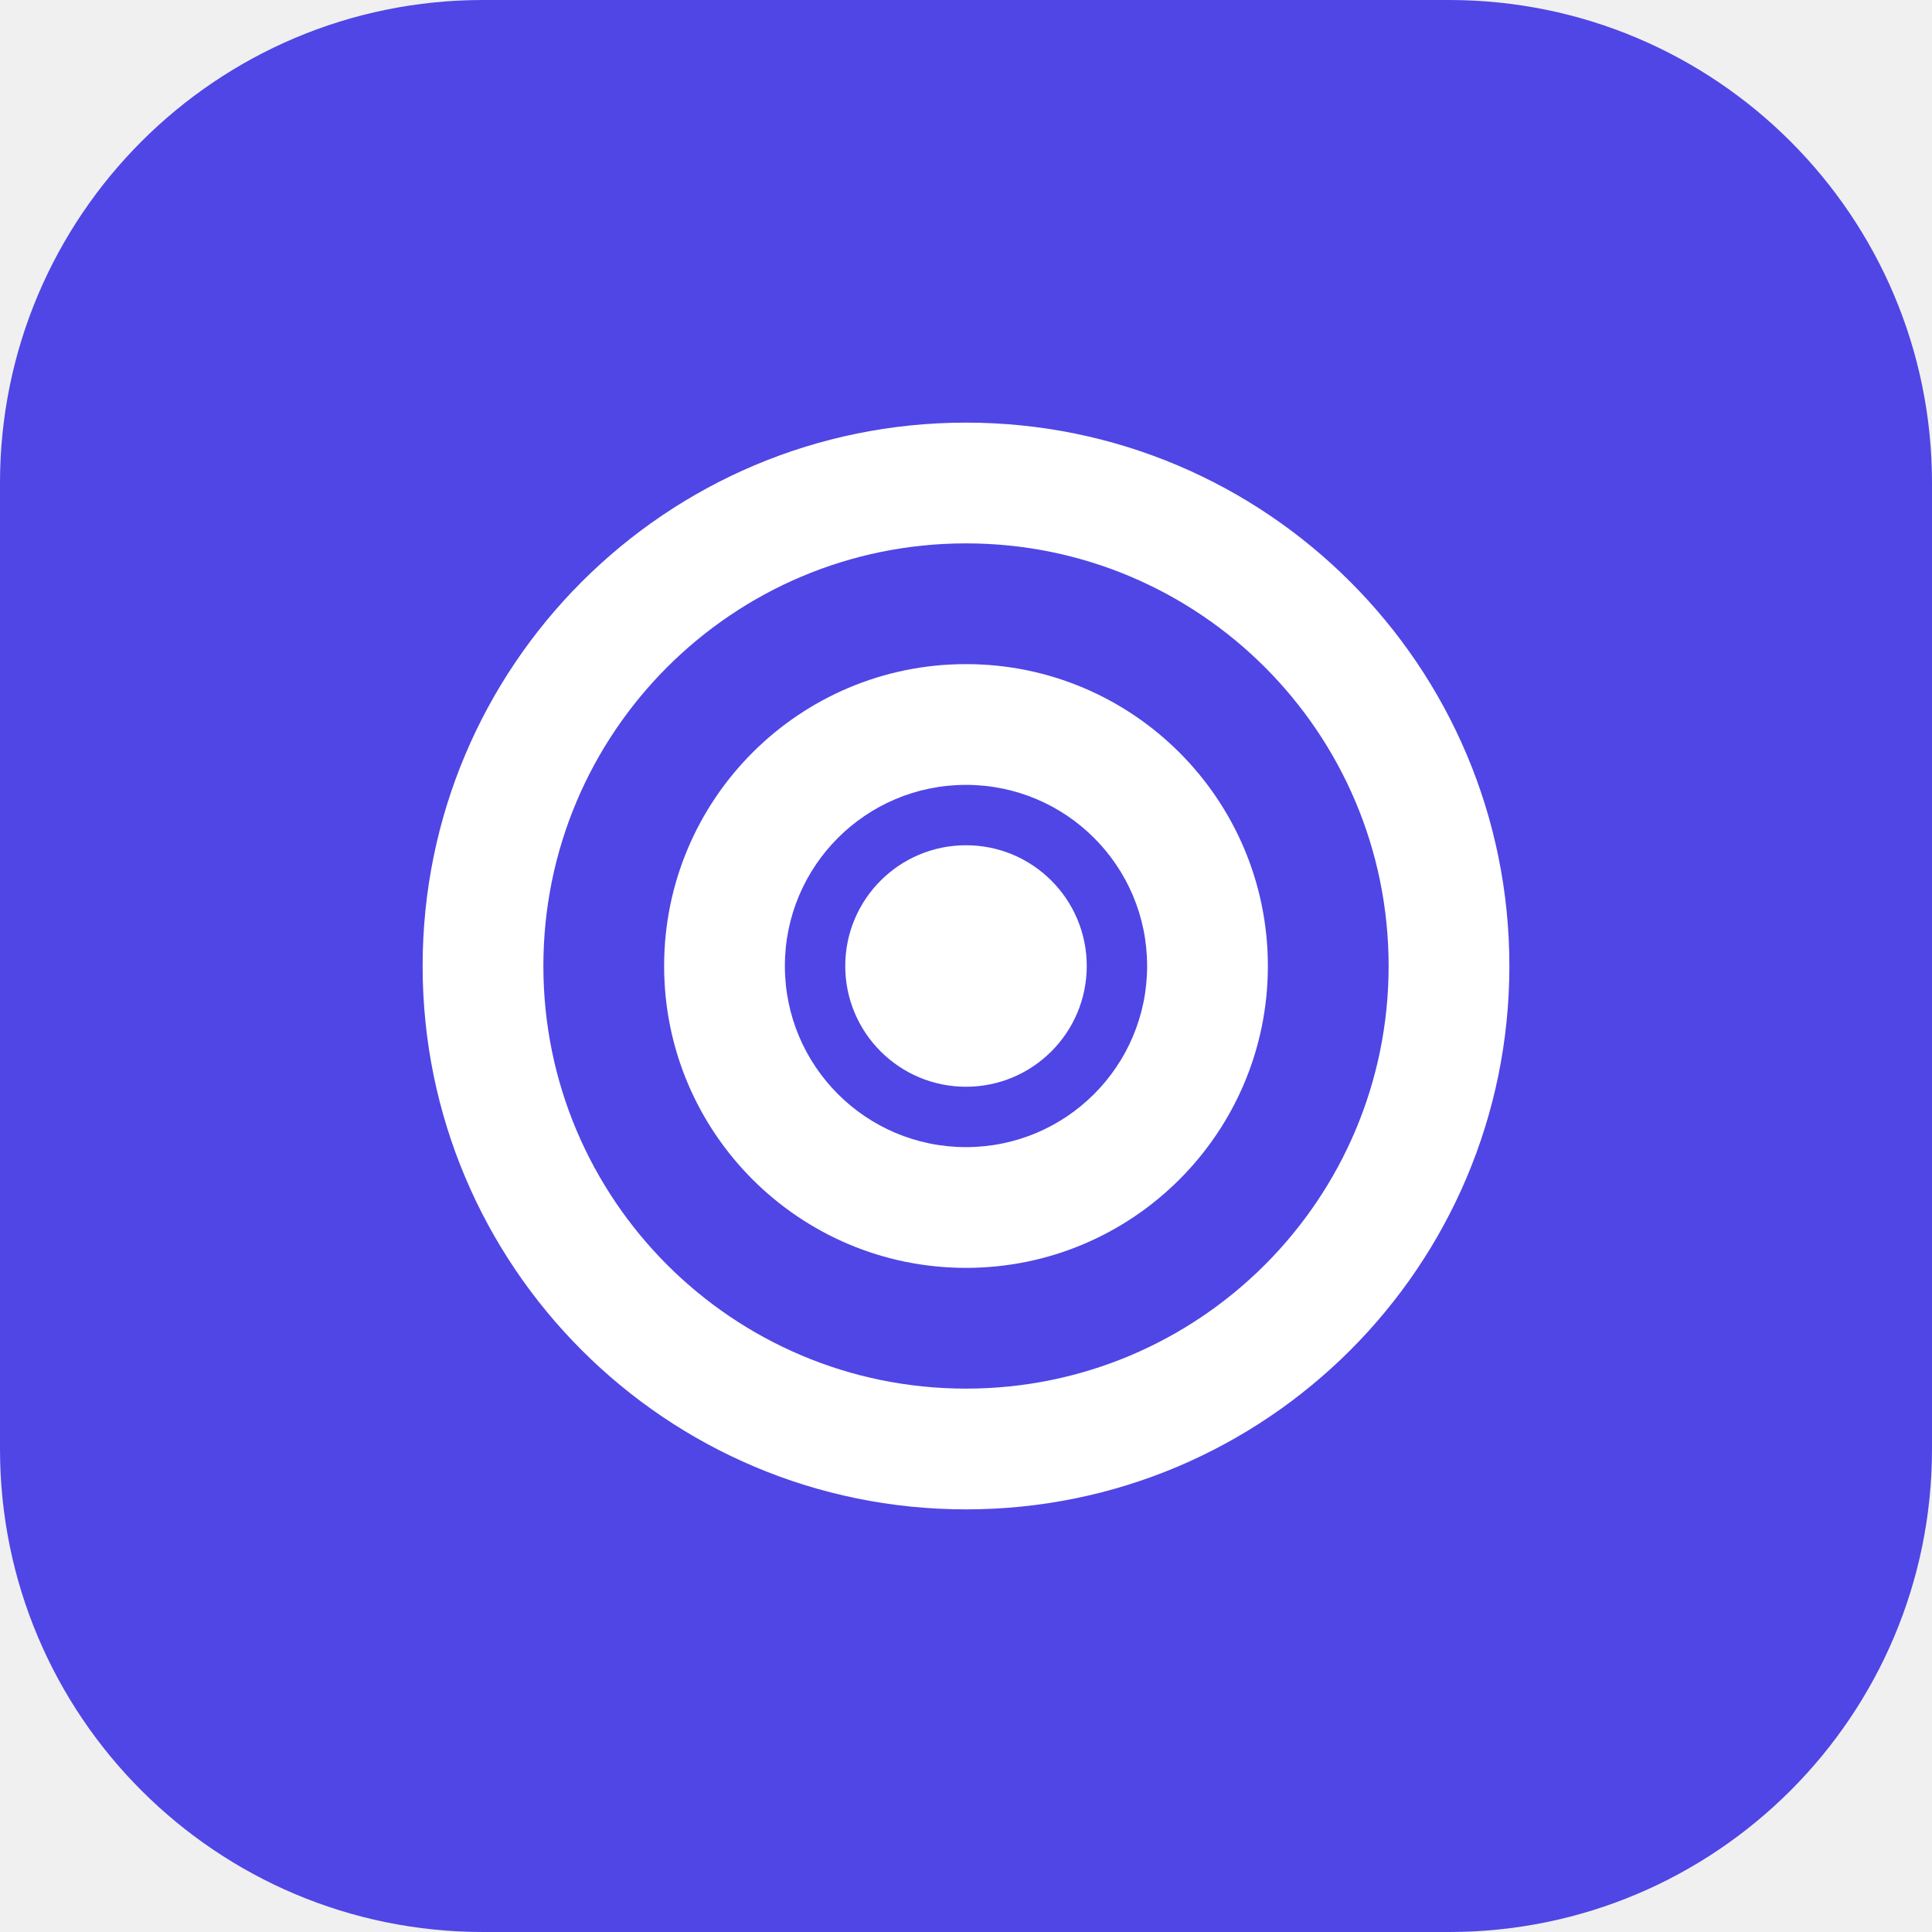
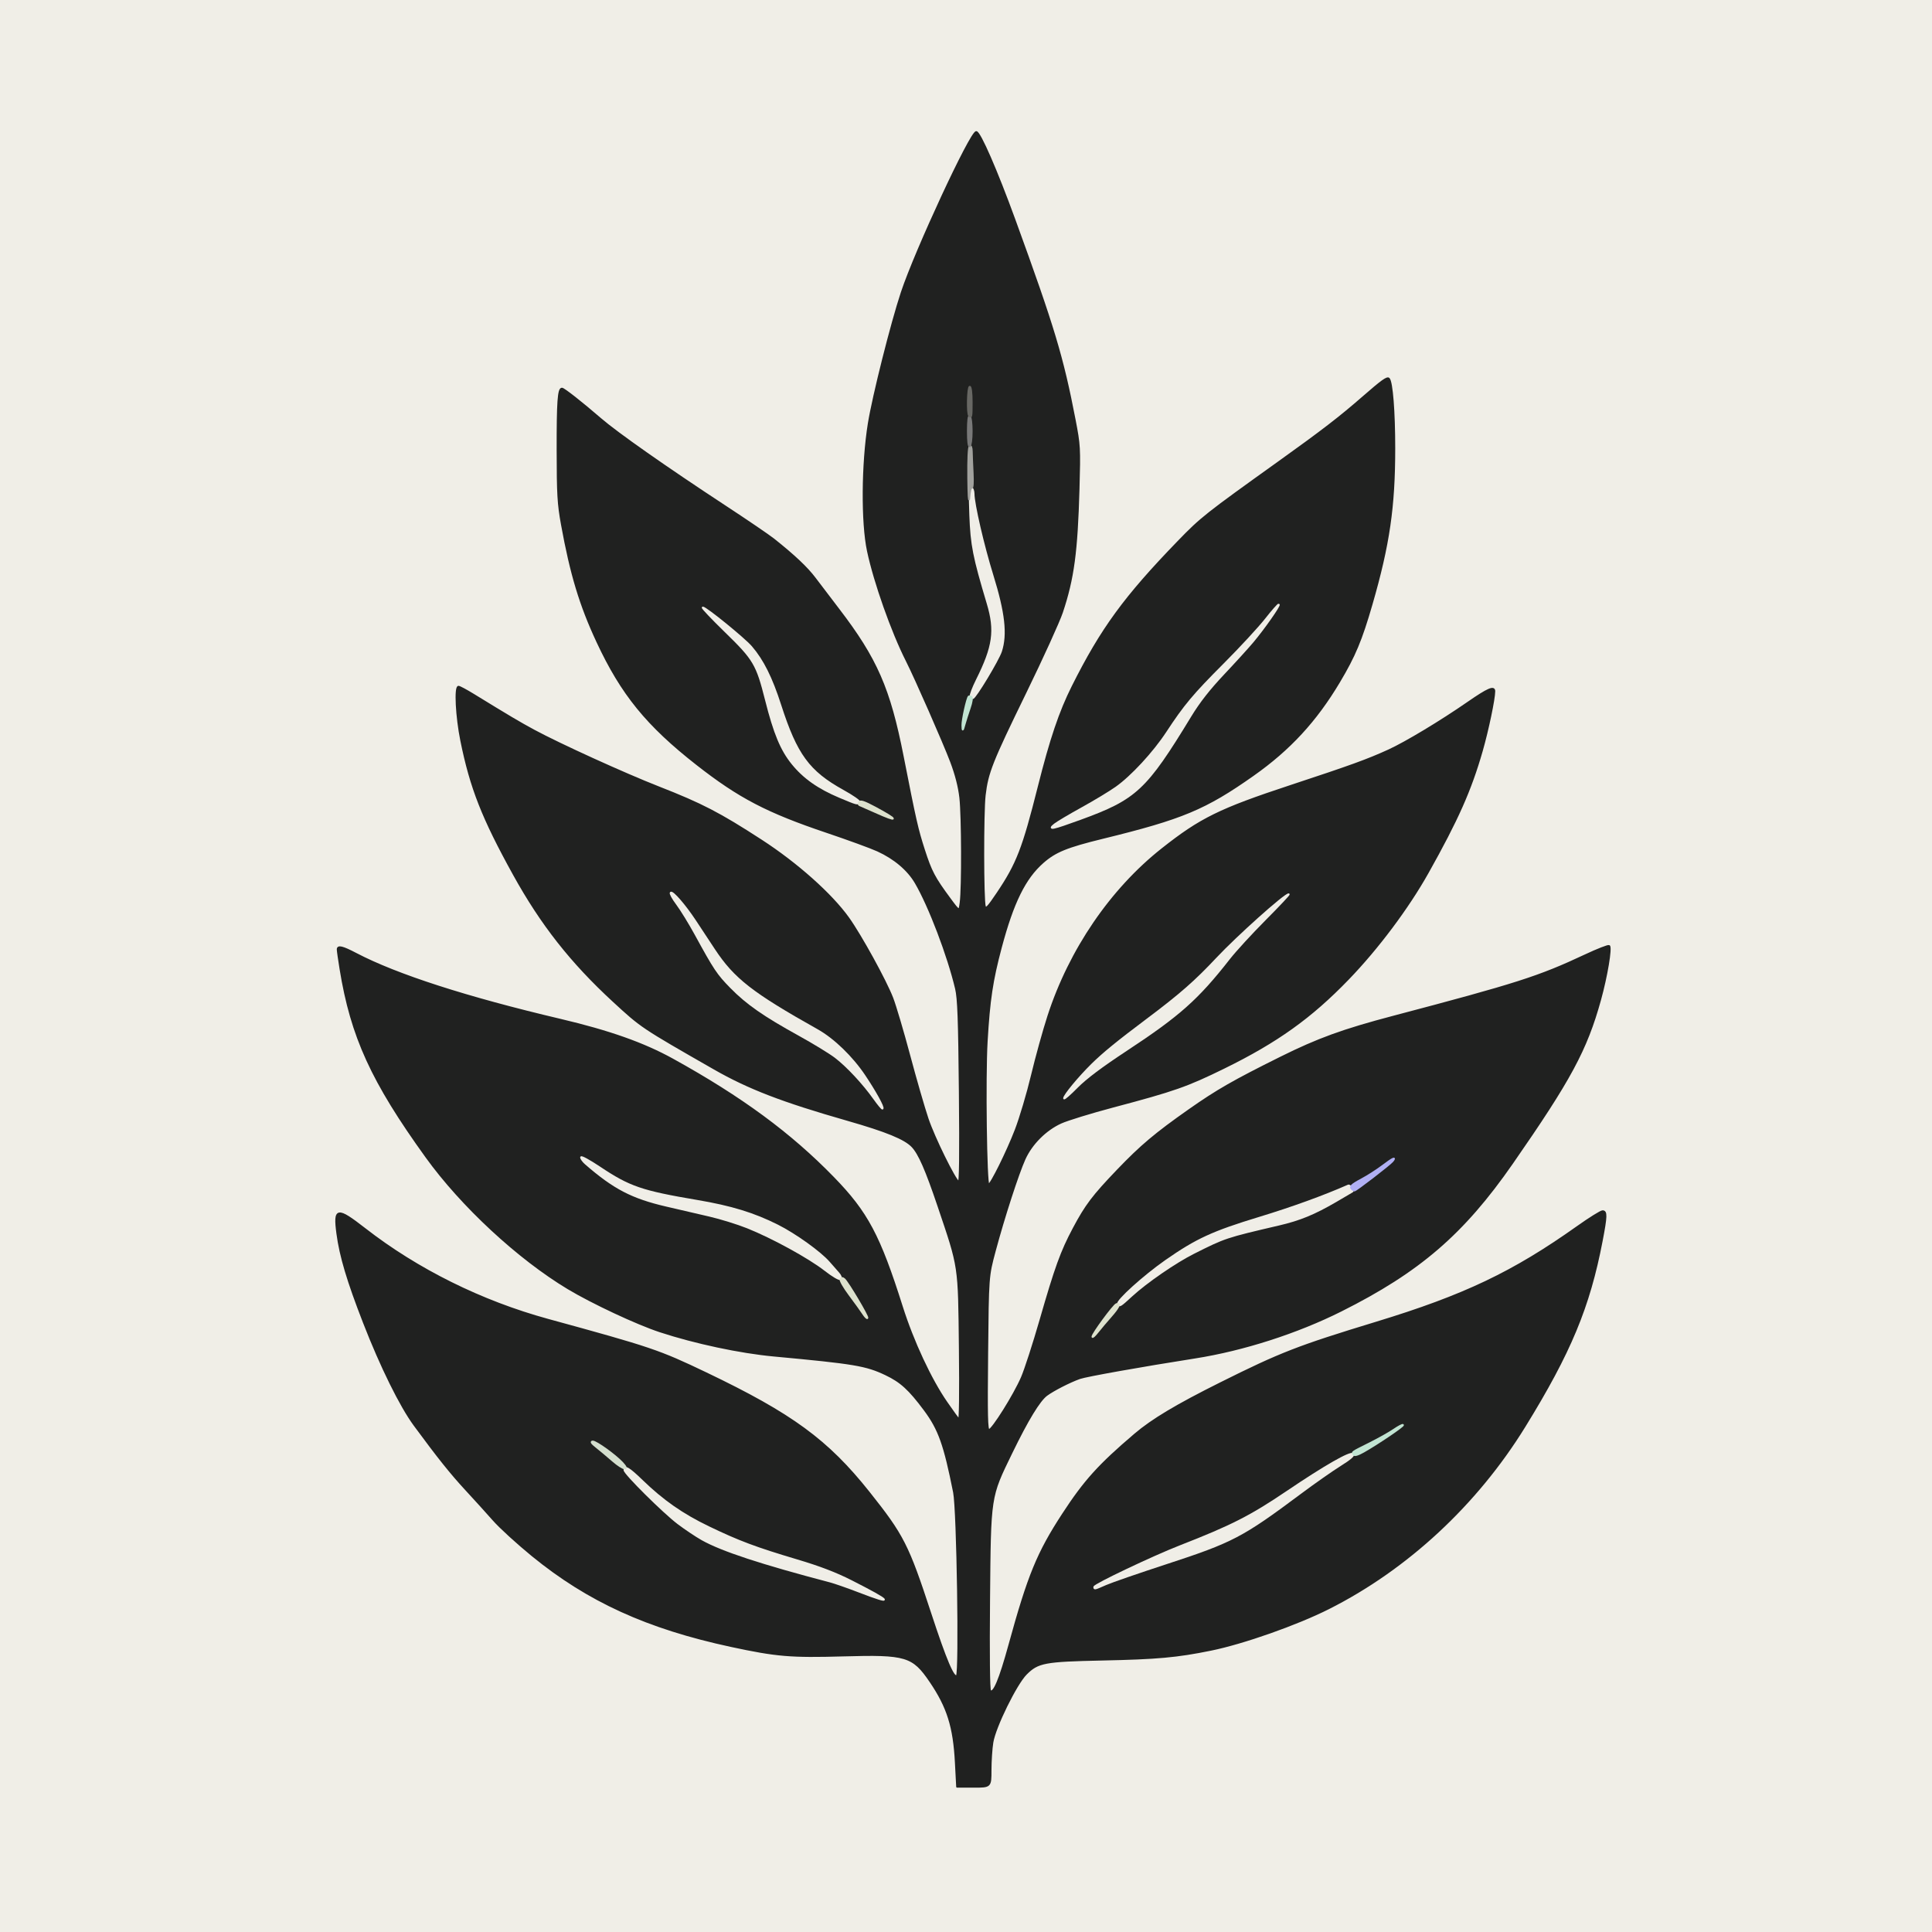
- <svg xmlns="http://www.w3.org/2000/svg" width="32" height="32" viewBox="0 0 32 32" fill="none">
-   <rect width="32" height="32" rx="8" fill="#4F46E5" />
-   <path d="M16 7C11.029 7 7 11.029 7 16C7 20.971 11.029 25 16 25C20.971 25 25 20.971 25 16C25 11.029 20.971 7 16 7ZM16 9C19.866 9 23 12.134 23 16C23 19.866 19.866 23 16 23C12.134 23 9 19.866 9 16C9 12.134 12.134 9 16 9Z" fill="white" />
-   <path d="M16 11C13.239 11 11 13.239 11 16C11 18.761 13.239 21 16 21C18.761 21 21 18.761 21 16C21 13.239 18.761 11 16 11ZM16 13C17.657 13 19 14.343 19 16C19 17.657 17.657 19 16 19C14.343 19 13 17.657 13 16C13 14.343 14.343 13 16 13Z" fill="white" />
-   <circle cx="16" cy="16" r="2" fill="white" />
+ <svg xmlns="http://www.w3.org/2000/svg" viewBox="0 0 1024 1024" width="1024" height="1024" preserveAspectRatio="xMidYMid meet" style="width: 100%; height: 100%; transform: translate3d(0px, 0px, 0px); content-visibility: visible; background: #FFFFFF00">
+   <defs>
+     <clipPath id="__lottie_element_2">
+       <rect width="1024" height="1024" x="0" y="0" />
+     </clipPath>
+   </defs>
+   <g clip-path="url(#__lottie_element_2)">
+     <g transform="matrix(1,0,0,1,0,0)" opacity="1" style="display: block;">
+       <g opacity="1" transform="matrix(1,0,0,1,0,0)">
+         <g opacity="1" transform="matrix(1,0,0,1,0,0)">
+           <path fill="rgb(240,238,231)" fill-opacity="1" d=" M0,512 C0,512 0,0 0,0 C0,0 512,0 512,0 C512,0 1024,0 1024,0 C1024,0 1024,512 1024,512 C1024,512 1024,1024 1024,1024 C1024,1024 512,1024 512,1024 C512,1024 0,1024 0,1024 C0,1024 0,512 0,512 C0,512 0,512 0,512z" />
+           <path stroke-linecap="round" stroke-linejoin="round" fill-opacity="0" stroke="rgb(240,238,231)" stroke-opacity="1" stroke-width="1" d=" M0,512 C0,512 0,0 0,0 C0,0 512,0 512,0 C512,0 1024,0 1024,0 C1024,0 1024,512 1024,512 C1024,512 1024,1024 1024,1024 C1024,1024 512,1024 512,1024 C512,1024 0,1024 0,1024 C0,1024 0,512 0,512 C0,512 0,512 0,512z" />
+         </g>
+       </g>
+       <g opacity="1" transform="matrix(1,0,0,1,0,0)">
+         <g opacity="1" transform="matrix(1,0,0,1,0,0)">
+           <path fill="rgb(32,33,32)" fill-opacity="1" d=" M506.617,934.087 C505.619,915.176 502.346,904.764 493.14,891.207 C483.879,877.57 480.237,876.481 447.027,877.428 C419.078,878.225 411.582,877.593 387.5,872.414 C343.145,862.876 311.725,848.549 282.144,824.373 C274.283,817.948 265.071,809.534 261.675,805.676 C258.279,801.818 251.719,794.575 247.098,789.581 C239.062,780.896 232.367,772.522 219.724,755.346 C212.297,745.257 201.997,724.384 192.905,701 C184.317,678.912 180.417,665.865 178.819,653.86 C176.994,640.153 178.565,639.885 193.351,651.389 C221.175,673.036 255.106,689.869 290.375,699.52 C345.017,714.473 349.135,715.866 374.2,727.857 C419.602,749.578 438.562,763.456 460.465,791 C478.642,813.859 481.164,818.816 493.049,855.061 C501.286,880.18 505.45,889.95 507.181,888.219 C508.871,886.529 507.539,800.325 505.678,790.971 C500.633,765.607 497.753,757.528 490.089,747.229 C481.969,736.318 477.518,732.257 469.5,728.439 C459.056,723.467 452.967,722.445 410.142,718.472 C392.271,716.814 368.389,711.728 349.804,705.623 C337.625,701.622 313.909,690.522 301.134,682.844 C274.708,666.961 244.735,639.174 226,613.189 C197.149,573.173 186.293,549.414 180.477,513.558 C179.669,508.576 179.006,503.938 179.004,503.25 C178.997,501.204 181.465,501.796 188.677,505.571 C210.227,516.851 247.273,528.802 297,540.517 C322.892,546.617 341.117,553.066 356.5,561.573 C392.94,581.724 418.872,600.811 441.689,624.273 C459.57,642.66 466.079,654.902 477.997,692.582 C483.829,711.021 493.255,731.243 501.657,743.341 C504.773,747.828 507.738,751.95 508.245,752.5 C508.808,753.111 508.999,738.316 508.735,714.5 C508.243,670.022 508.586,672.309 497.433,639.297 C490.913,619.998 487.195,611.493 483.613,607.679 C479.675,603.486 469.871,599.467 449.098,593.528 C414.655,583.682 396.769,576.791 378.5,566.332 C339.905,544.236 340.118,544.379 325.107,530.545 C302.749,509.94 286.984,489.89 272.392,463.5 C255.828,433.544 249.566,417.616 244.484,392.517 C241.933,379.916 241.114,364 243.018,364 C243.578,364 247.065,365.859 250.768,368.131 C270.015,379.943 275.21,383.022 283,387.232 C296.466,394.51 330.982,410.219 349.034,417.285 C371.961,426.259 381.23,431.062 403.5,445.506 C422.351,457.732 440.645,474.04 449.617,486.612 C456.225,495.872 469.394,519.82 472.927,529 C474.514,533.125 478.575,546.85 481.951,559.5 C485.327,572.15 489.686,587.225 491.638,593 C495.022,603.01 505.943,625.229 508.15,626.593 C508.872,627.039 509.049,612.32 508.726,578.869 C508.352,540.162 507.952,529.202 506.725,524 C502.606,506.535 492.579,480.213 485.342,467.865 C481.275,460.926 474.147,454.899 465.144,450.787 C461.648,449.19 449.552,444.772 438.263,440.968 C406.623,430.307 391.829,422.593 369.5,405.117 C342.925,384.318 329.541,367.867 316.595,340.089 C307.566,320.716 302.614,304.324 297.839,278 C295.855,267.065 295.567,262.12 295.536,238.5 C295.502,212.939 295.994,206 297.839,206 C298.839,206 308.294,213.432 318.281,222.067 C326.999,229.605 352.898,247.78 384,268.188 C395.825,275.947 407.525,283.909 410,285.881 C421.059,294.692 427.672,300.939 431.921,306.588 C434.439,309.936 440.035,317.289 444.356,322.929 C464.516,349.244 471.393,364.983 478.469,401 C485.155,435.033 486.157,439.444 489.703,450.453 C493.416,461.979 495.116,465.2 503.396,476.41 C508.5,483.32 508.5,483.32 509.162,478.41 C510.211,470.636 510.085,432.384 508.979,422.728 C508.316,416.942 506.659,410.475 504.109,403.728 C500.299,393.646 485.239,359.353 480.601,350.198 C472.817,334.834 463.576,308.697 460.024,292 C456.824,276.958 457.034,245.886 460.479,224.475 C462.814,209.963 472.512,171.443 477.97,155 C485.329,132.831 514.503,70 517.437,70 C519.29,70 528.204,90.461 537.644,116.386 C558.495,173.645 563.125,189.029 569.583,222.5 C572.186,235.991 572.262,237.318 571.657,259 C570.721,292.554 568.832,306.612 562.86,324.5 C561.207,329.45 552.503,348.575 543.516,367 C525.583,403.765 523.34,409.417 521.917,421.399 C520.849,430.391 520.902,477.376 521.984,480.456 C522.55,482.067 523.733,480.834 528.693,473.456 C539.196,457.834 542.3,449.819 550.558,417 C556.926,391.692 561.789,377.307 568.514,363.878 C583.807,333.339 596.119,316.464 624.5,287.152 C636.741,274.509 638.795,272.884 678,244.81 C701.008,228.335 710.169,221.274 722.5,210.517 C732.424,201.859 735.236,199.833 736.096,200.721 C737.755,202.435 739,218.216 739,237.534 C739,268.68 736.09,288.665 726.955,320.251 C721.439,339.326 717.969,347.621 709.721,361.443 C697.401,382.089 683.484,397.168 664.208,410.756 C638.761,428.694 626.615,433.771 584.5,444.077 C565.367,448.759 559.28,451.242 552.68,457.051 C543.122,465.464 536.817,478.269 530.439,502.227 C525.788,519.699 524.252,529.912 522.955,552 C521.849,570.837 522.597,628 523.95,628 C525.221,628 533.847,610.594 538.34,598.963 C540.775,592.659 544.65,579.625 546.95,570 C549.25,560.375 553.179,546.2 555.679,538.5 C567.052,503.476 588.835,471.537 615.997,450.06 C636.355,433.963 646.522,428.966 684.174,416.548 C716.155,406.001 724.794,402.867 736.067,397.727 C745.041,393.635 763.634,382.441 778.161,372.382 C788.651,365.119 792,363.664 792,366.369 C792,370.415 788.512,387.062 785.372,398 C779.388,418.844 772.479,434.389 756.705,462.5 C746.196,481.228 730.182,502.612 714.5,518.856 C694.807,539.255 676.754,552.167 648.688,565.929 C628.928,575.618 622.457,577.887 590.022,586.49 C578.209,589.623 565.735,593.461 562.3,595.018 C554.179,598.7 546.696,606.181 543.036,614.278 C539.507,622.084 531.978,645.31 527.242,663 C523.628,676.5 523.628,676.5 523.228,717.25 C522.898,750.798 523.064,757.995 524.164,757.972 C526.001,757.933 537.612,739.41 541.627,730.112 C543.435,725.925 547.857,712.281 551.453,699.79 C559.539,671.707 562.549,663.394 569.069,651.136 C575.595,638.866 579.324,633.935 592.4,620.29 C604.808,607.341 612.487,600.876 630.397,588.299 C645.118,577.961 653.834,572.967 678.763,560.578 C698.624,550.708 711.824,545.914 738.5,538.883 C804.035,521.61 815.506,517.941 840.223,506.347 C846.671,503.323 852.347,501.097 852.838,501.4 C854.093,502.176 851.541,517.437 848.055,530 C840.718,556.441 832.252,572.149 801.425,616.518 C775.522,653.8 752.238,673.864 710.748,694.655 C687.476,706.317 658.926,715.491 633.43,719.5 C604.752,724.01 575.728,729.185 572.27,730.405 C567.078,732.237 558.298,736.72 554.714,739.369 C550.827,742.242 544.561,752.54 536.076,770 C524.527,793.764 524.742,792.35 524.243,847.858 C523.976,877.542 524.177,895.577 524.782,896.182 C526.675,898.075 529.948,890.306 534.991,871.942 C545.139,834.993 550.011,823.105 563.452,802.5 C574.907,784.94 582.462,776.57 601.501,760.347 C610.725,752.487 623.483,744.852 647,733.117 C678.813,717.243 688.031,713.658 729.5,701.028 C776.111,686.833 802.023,674.496 836.161,650.25 C842.55,645.713 848.503,642 849.389,642 C851.531,642 851.457,644.514 848.93,657.699 C842.221,692.705 832.185,716.827 808.033,756 C782.57,797.299 745.751,831.474 704.148,852.425 C687.27,860.924 658.982,870.891 641.815,874.385 C623.713,878.07 613.446,878.999 584,879.616 C553.636,880.252 550.077,880.923 543.813,887.187 C538.518,892.482 527.298,915.329 525.98,923.5 C525.448,926.8 525.009,933.438 525.006,938.25 C525,947 525,947 516.15,947 C516.15,947 507.299,947 507.299,947 C507.299,947 506.617,934.087 506.617,934.087 C506.617,934.087 506.617,934.087 506.617,934.087z" />
+           <path stroke-linecap="round" stroke-linejoin="round" fill-opacity="0" stroke="rgb(32,33,32)" stroke-opacity="1" stroke-width="1" d=" M506.617,934.087 C505.619,915.176 502.346,904.764 493.14,891.207 C483.879,877.57 480.237,876.481 447.027,877.428 C419.078,878.225 411.582,877.593 387.5,872.414 C343.145,862.876 311.725,848.549 282.144,824.373 C274.283,817.948 265.071,809.534 261.675,805.676 C258.279,801.818 251.719,794.575 247.098,789.581 C239.062,780.896 232.367,772.522 219.724,755.346 C212.297,745.257 201.997,724.384 192.905,701 C184.317,678.912 180.417,665.865 178.819,653.86 C176.994,640.153 178.565,639.885 193.351,651.389 C221.175,673.036 255.106,689.869 290.375,699.52 C345.017,714.473 349.135,715.866 374.2,727.857 C419.602,749.578 438.562,763.456 460.465,791 C478.642,813.859 481.164,818.816 493.049,855.061 C501.286,880.18 505.45,889.95 507.181,888.219 C508.871,886.529 507.539,800.325 505.678,790.971 C500.633,765.607 497.753,757.528 490.089,747.229 C481.969,736.318 477.518,732.257 469.5,728.439 C459.056,723.467 452.967,722.445 410.142,718.472 C392.271,716.814 368.389,711.728 349.804,705.623 C337.625,701.622 313.909,690.522 301.134,682.844 C274.708,666.961 244.735,639.174 226,613.189 C197.149,573.173 186.293,549.414 180.477,513.558 C179.669,508.576 179.006,503.938 179.004,503.25 C178.997,501.204 181.465,501.796 188.677,505.571 C210.227,516.851 247.273,528.802 297,540.517 C322.892,546.617 341.117,553.066 356.5,561.573 C392.94,581.724 418.872,600.811 441.689,624.273 C459.57,642.66 466.079,654.902 477.997,692.582 C483.829,711.021 493.255,731.243 501.657,743.341 C504.773,747.828 507.738,751.95 508.245,752.5 C508.808,753.111 508.999,738.316 508.735,714.5 C508.243,670.022 508.586,672.309 497.433,639.297 C490.913,619.998 487.195,611.493 483.613,607.679 C479.675,603.486 469.871,599.467 449.098,593.528 C414.655,583.682 396.769,576.791 378.5,566.332 C339.905,544.236 340.118,544.379 325.107,530.545 C302.749,509.94 286.984,489.89 272.392,463.5 C255.828,433.544 249.566,417.616 244.484,392.517 C241.933,379.916 241.114,364 243.018,364 C243.578,364 247.065,365.859 250.768,368.131 C270.015,379.943 275.21,383.022 283,387.232 C296.466,394.51 330.982,410.219 349.034,417.285 C371.961,426.259 381.23,431.062 403.5,445.506 C422.351,457.732 440.645,474.04 449.617,486.612 C456.225,495.872 469.394,519.82 472.927,529 C474.514,533.125 478.575,546.85 481.951,559.5 C485.327,572.15 489.686,587.225 491.638,593 C495.022,603.01 505.943,625.229 508.15,626.593 C508.872,627.039 509.049,612.32 508.726,578.869 C508.352,540.162 507.952,529.202 506.725,524 C502.606,506.535 492.579,480.213 485.342,467.865 C481.275,460.926 474.147,454.899 465.144,450.787 C461.648,449.19 449.552,444.772 438.263,440.968 C406.623,430.307 391.829,422.593 369.5,405.117 C342.925,384.318 329.541,367.867 316.595,340.089 C307.566,320.716 302.614,304.324 297.839,278 C295.855,267.065 295.567,262.12 295.536,238.5 C295.502,212.939 295.994,206 297.839,206 C298.839,206 308.294,213.432 318.281,222.067 C326.999,229.605 352.898,247.78 384,268.188 C395.825,275.947 407.525,283.909 410,285.881 C421.059,294.692 427.672,300.939 431.921,306.588 C434.439,309.936 440.035,317.289 444.356,322.929 C464.516,349.244 471.393,364.983 478.469,401 C485.155,435.033 486.157,439.444 489.703,450.453 C493.416,461.979 495.116,465.2 503.396,476.41 C508.5,483.32 508.5,483.32 509.162,478.41 C510.211,470.636 510.085,432.384 508.979,422.728 C508.316,416.942 506.659,410.475 504.109,403.728 C500.299,393.646 485.239,359.353 480.601,350.198 C472.817,334.834 463.576,308.697 460.024,292 C456.824,276.958 457.034,245.886 460.479,224.475 C462.814,209.963 472.512,171.443 477.97,155 C485.329,132.831 514.503,70 517.437,70 C519.29,70 528.204,90.461 537.644,116.386 C558.495,173.645 563.125,189.029 569.583,222.5 C572.186,235.991 572.262,237.318 571.657,259 C570.721,292.554 568.832,306.612 562.86,324.5 C561.207,329.45 552.503,348.575 543.516,367 C525.583,403.765 523.34,409.417 521.917,421.399 C520.849,430.391 520.902,477.376 521.984,480.456 C522.55,482.067 523.733,480.834 528.693,473.456 C539.196,457.834 542.3,449.819 550.558,417 C556.926,391.692 561.789,377.307 568.514,363.878 C583.807,333.339 596.119,316.464 624.5,287.152 C636.741,274.509 638.795,272.884 678,244.81 C701.008,228.335 710.169,221.274 722.5,210.517 C732.424,201.859 735.236,199.833 736.096,200.721 C737.755,202.435 739,218.216 739,237.534 C739,268.68 736.09,288.665 726.955,320.251 C721.439,339.326 717.969,347.621 709.721,361.443 C697.401,382.089 683.484,397.168 664.208,410.756 C638.761,428.694 626.615,433.771 584.5,444.077 C565.367,448.759 559.28,451.242 552.68,457.051 C543.122,465.464 536.817,478.269 530.439,502.227 C525.788,519.699 524.252,529.912 522.955,552 C521.849,570.837 522.597,628 523.95,628 C525.221,628 533.847,610.594 538.34,598.963 C540.775,592.659 544.65,579.625 546.95,570 C549.25,560.375 553.179,546.2 555.679,538.5 C567.052,503.476 588.835,471.537 615.997,450.06 C636.355,433.963 646.522,428.966 684.174,416.548 C716.155,406.001 724.794,402.867 736.067,397.727 C745.041,393.635 763.634,382.441 778.161,372.382 C788.651,365.119 792,363.664 792,366.369 C792,370.415 788.512,387.062 785.372,398 C779.388,418.844 772.479,434.389 756.705,462.5 C746.196,481.228 730.182,502.612 714.5,518.856 C694.807,539.255 676.754,552.167 648.688,565.929 C628.928,575.618 622.457,577.887 590.022,586.49 C578.209,589.623 565.735,593.461 562.3,595.018 C554.179,598.7 546.696,606.181 543.036,614.278 C539.507,622.084 531.978,645.31 527.242,663 C523.628,676.5 523.628,676.5 523.228,717.25 C522.898,750.798 523.064,757.995 524.164,757.972 C526.001,757.933 537.612,739.41 541.627,730.112 C543.435,725.925 547.857,712.281 551.453,699.79 C559.539,671.707 562.549,663.394 569.069,651.136 C575.595,638.866 579.324,633.935 592.4,620.29 C604.808,607.341 612.487,600.876 630.397,588.299 C645.118,577.961 653.834,572.967 678.763,560.578 C698.624,550.708 711.824,545.914 738.5,538.883 C804.035,521.61 815.506,517.941 840.223,506.347 C846.671,503.323 852.347,501.097 852.838,501.4 C854.093,502.176 851.541,517.437 848.055,530 C840.718,556.441 832.252,572.149 801.425,616.518 C775.522,653.8 752.238,673.864 710.748,694.655 C687.476,706.317 658.926,715.491 633.43,719.5 C604.752,724.01 575.728,729.185 572.27,730.405 C567.078,732.237 558.298,736.72 554.714,739.369 C550.827,742.242 544.561,752.54 536.076,770 C524.527,793.764 524.742,792.35 524.243,847.858 C523.976,877.542 524.177,895.577 524.782,896.182 C526.675,898.075 529.948,890.306 534.991,871.942 C545.139,834.993 550.011,823.105 563.452,802.5 C574.907,784.94 582.462,776.57 601.501,760.347 C610.725,752.487 623.483,744.852 647,733.117 C678.813,717.243 688.031,713.658 729.5,701.028 C776.111,686.833 802.023,674.496 836.161,650.25 C842.55,645.713 848.503,642 849.389,642 C851.531,642 851.457,644.514 848.93,657.699 C842.221,692.705 832.185,716.827 808.033,756 C782.57,797.299 745.751,831.474 704.148,852.425 C687.27,860.924 658.982,870.891 641.815,874.385 C623.713,878.07 613.446,878.999 584,879.616 C553.636,880.252 550.077,880.923 543.813,887.187 C538.518,892.482 527.298,915.329 525.98,923.5 C525.448,926.8 525.009,933.438 525.006,938.25 C525,947 525,947 516.15,947 C516.15,947 507.299,947 507.299,947 C507.299,947 506.617,934.087 506.617,934.087 C506.617,934.087 506.617,934.087 506.617,934.087z" />
+         </g>
+         <g opacity="1" transform="matrix(1,0,0,1,0,0)">
+           <path fill="rgb(240,238,231)" fill-opacity="1" d=" M559,436.967 C560.375,435.873 566.9,431.999 573.5,428.358 C580.1,424.717 588.236,419.803 591.579,417.44 C599.829,411.609 611.535,398.95 618.529,388.299 C628.01,373.86 632.696,368.268 648.981,351.954 C657.517,343.403 667.391,332.719 670.925,328.212 C674.459,323.705 677.541,320.208 677.774,320.441 C678.323,320.99 669.934,332.938 664.065,339.967 C661.554,342.974 654.55,350.682 648.5,357.096 C640.84,365.217 635.527,372.001 631,379.44 C607.261,418.454 602.065,423.308 572.521,434.064 C557.731,439.449 555.196,439.993 559,436.967 C559,436.967 559,436.967 559,436.967z" />
+           <path stroke-linecap="round" stroke-linejoin="round" fill-opacity="0" stroke="rgb(240,238,231)" stroke-opacity="1" stroke-width="1" d=" M559,436.967 C560.375,435.873 566.9,431.999 573.5,428.358 C580.1,424.717 588.236,419.803 591.579,417.44 C599.829,411.609 611.535,398.95 618.529,388.299 C628.01,373.86 632.696,368.268 648.981,351.954 C657.517,343.403 667.391,332.719 670.925,328.212 C674.459,323.705 677.541,320.208 677.774,320.441 C678.323,320.99 669.934,332.938 664.065,339.967 C661.554,342.974 654.55,350.682 648.5,357.096 C640.84,365.217 635.527,372.001 631,379.44 C607.261,418.454 602.065,423.308 572.521,434.064 C557.731,439.449 555.196,439.993 559,436.967 C559,436.967 559,436.967 559,436.967z" />
+         </g>
+         <g opacity="1" transform="matrix(1,0,0,1,0,0)">
+           <path fill="rgb(240,238,231)" fill-opacity="1" d=" M564,582.139 C564,580.593 571.9,571.04 578.804,564.237 C584.825,558.304 592.402,552.122 607.946,540.459 C625.572,527.234 633.526,520.274 645.034,508.007 C655.833,496.495 680.962,474 683.021,474 C683.409,474 677.797,479.962 670.548,487.25 C663.299,494.538 654.728,503.875 651.501,508 C634.762,529.397 625.019,538.073 597.088,556.455 C583.796,565.202 575.52,571.417 570.838,576.164 C567.077,579.977 564,582.667 564,582.139 C564,582.139 564,582.139 564,582.139z" />
+           <path stroke-linecap="round" stroke-linejoin="round" fill-opacity="0" stroke="rgb(240,238,231)" stroke-opacity="1" stroke-width="1" d=" M564,582.139 C564,580.593 571.9,571.04 578.804,564.237 C584.825,558.304 592.402,552.122 607.946,540.459 C625.572,527.234 633.526,520.274 645.034,508.007 C655.833,496.495 680.962,474 683.021,474 C683.409,474 677.797,479.962 670.548,487.25 C663.299,494.538 654.728,503.875 651.501,508 C634.762,529.397 625.019,538.073 597.088,556.455 C583.796,565.202 575.52,571.417 570.838,576.164 C567.077,579.977 564,582.667 564,582.139 C564,582.139 564,582.139 564,582.139z" />
+         </g>
+         <g opacity="1" transform="matrix(1,0,0,1,0,0)">
+           <path fill="rgb(240,238,231)" fill-opacity="1" d=" M463.295,582.232 C457.56,574.163 449.098,565.085 442.837,560.286 C439.902,558.036 431.2,552.72 423.5,548.472 C404.891,538.205 395.931,531.958 387.5,523.372 C380.412,516.154 378.865,513.836 368.554,495 C365.393,489.225 361.009,482.103 358.813,479.173 C356.617,476.243 355.131,473.543 355.511,473.173 C356.42,472.287 362.97,479.846 368.359,488 C370.722,491.575 375.236,498.418 378.391,503.206 C388.752,518.931 398.43,526.49 433.183,546 C441.762,550.816 451.557,560.295 458.184,570.193 C463.973,578.84 468.418,586.915 467.754,587.579 C467.542,587.791 465.536,585.385 463.295,582.232 C463.295,582.232 463.295,582.232 463.295,582.232z" />
+           <path stroke-linecap="round" stroke-linejoin="round" fill-opacity="0" stroke="rgb(240,238,231)" stroke-opacity="1" stroke-width="1" d=" M463.295,582.232 C457.56,574.163 449.098,565.085 442.837,560.286 C439.902,558.036 431.2,552.72 423.5,548.472 C404.891,538.205 395.931,531.958 387.5,523.372 C380.412,516.154 378.865,513.836 368.554,495 C365.393,489.225 361.009,482.103 358.813,479.173 C356.617,476.243 355.131,473.543 355.511,473.173 C356.42,472.287 362.97,479.846 368.359,488 C370.722,491.575 375.236,498.418 378.391,503.206 C388.752,518.931 398.43,526.49 433.183,546 C441.762,550.816 451.557,560.295 458.184,570.193 C463.973,578.84 468.418,586.915 467.754,587.579 C467.542,587.791 465.536,585.385 463.295,582.232 C463.295,582.232 463.295,582.232 463.295,582.232z" />
+         </g>
+         <g opacity="1" transform="matrix(1,0,0,1,0,0)">
+           <path fill="rgb(240,238,231)" fill-opacity="1" d=" M580,841.158 C580,839.951 611.313,825.073 625.5,819.54 C652.765,808.906 662.874,803.763 682.231,790.676 C702.288,777.116 715.787,769.387 717.107,770.707 C717.789,771.389 715.574,773.305 710.309,776.586 C706.014,779.263 696.425,785.988 689,791.531 C658.361,814.404 653.1,817.152 618,828.615 C603.425,833.375 589.082,838.333 586.126,839.634 C580.07,842.3 580,842.318 580,841.158 C580,841.158 580,841.158 580,841.158z" />
+           <path stroke-linecap="round" stroke-linejoin="round" fill-opacity="0" stroke="rgb(240,238,231)" stroke-opacity="1" stroke-width="1" d=" M580,841.158 C580,839.951 611.313,825.073 625.5,819.54 C652.765,808.906 662.874,803.763 682.231,790.676 C702.288,777.116 715.787,769.387 717.107,770.707 C717.789,771.389 715.574,773.305 710.309,776.586 C706.014,779.263 696.425,785.988 689,791.531 C658.361,814.404 653.1,817.152 618,828.615 C603.425,833.375 589.082,838.333 586.126,839.634 C580.07,842.3 580,842.318 580,841.158 C580,841.158 580,841.158 580,841.158z" />
+         </g>
+         <g opacity="1" transform="matrix(1,0,0,1,0,0)">
+           <path fill="rgb(240,238,231)" fill-opacity="1" d=" M437.27,673.083 C428.774,666.459 409.394,655.845 396.097,650.533 C390.926,648.467 381.926,645.677 376.097,644.333 C370.268,642.989 359.921,640.587 353.103,638.998 C334.963,634.769 325.441,629.804 310.411,616.736 C309.085,615.583 308,614.096 308,613.432 C308,612.768 312.372,615.147 317.716,618.72 C333.548,629.305 339.974,631.512 369.5,636.505 C387.508,639.55 399.489,643.22 412.105,649.554 C421.482,654.262 434.806,663.826 439.398,669.144 C440.992,670.99 443.212,673.518 444.334,674.763 C445.564,676.128 446.002,677.362 445.437,677.873 C444.898,678.36 441.432,676.328 437.27,673.083 C437.27,673.083 437.27,673.083 437.27,673.083z" />
+           <path stroke-linecap="round" stroke-linejoin="round" fill-opacity="0" stroke="rgb(240,238,231)" stroke-opacity="1" stroke-width="1" d=" M437.27,673.083 C428.774,666.459 409.394,655.845 396.097,650.533 C390.926,648.467 381.926,645.677 376.097,644.333 C370.268,642.989 359.921,640.587 353.103,638.998 C334.963,634.769 325.441,629.804 310.411,616.736 C309.085,615.583 308,614.096 308,613.432 C308,612.768 312.372,615.147 317.716,618.72 C333.548,629.305 339.974,631.512 369.5,636.505 C387.508,639.55 399.489,643.22 412.105,649.554 C421.482,654.262 434.806,663.826 439.398,669.144 C440.992,670.99 443.212,673.518 444.334,674.763 C445.564,676.128 446.002,677.362 445.437,677.873 C444.898,678.36 441.432,676.328 437.27,673.083 C437.27,673.083 437.27,673.083 437.27,673.083z" />
+         </g>
+         <g opacity="1" transform="matrix(1,0,0,1,0,0)">
+           <path fill="rgb(240,238,231)" fill-opacity="1" d=" M445.12,422.414 C433.826,417.675 426.08,412.221 420.015,404.736 C414.099,397.435 410.466,388.689 406.001,371.005 C401.2,351.989 399.719,349.481 384.592,334.757 C377.391,327.748 371.952,322.011 372.505,322.007 C374.1,321.996 394.477,338.571 398.163,342.877 C404.327,350.078 408.882,359.212 413.568,373.765 C422.036,400.061 428.604,409.034 446.731,419.076 C451.824,421.897 455.741,424.61 455.436,425.103 C454.65,426.376 454.418,426.315 445.12,422.414 C445.12,422.414 445.12,422.414 445.12,422.414z" />
+           <path stroke-linecap="round" stroke-linejoin="round" fill-opacity="0" stroke="rgb(240,238,231)" stroke-opacity="1" stroke-width="1" d=" M445.12,422.414 C433.826,417.675 426.08,412.221 420.015,404.736 C414.099,397.435 410.466,388.689 406.001,371.005 C401.2,351.989 399.719,349.481 384.592,334.757 C377.391,327.748 371.952,322.011 372.505,322.007 C374.1,321.996 394.477,338.571 398.163,342.877 C404.327,350.078 408.882,359.212 413.568,373.765 C422.036,400.061 428.604,409.034 446.731,419.076 C451.824,421.897 455.741,424.61 455.436,425.103 C454.65,426.376 454.418,426.315 445.12,422.414 C445.12,422.414 445.12,422.414 445.12,422.414z" />
+         </g>
+         <g opacity="1" transform="matrix(1,0,0,1,0,0)">
+           <path fill="rgb(240,238,231)" fill-opacity="1" d=" M455.5,843.635 C449.45,841.304 442.475,838.866 440,838.216 C403.431,828.618 382.529,821.74 372.12,815.88 C369.029,814.14 363.35,810.342 359.5,807.44 C351.82,801.65 331,780.983 331,779.149 C331,776.731 333.463,778.232 340.17,784.735 C351.274,795.502 361.566,802.69 375.5,809.41 C391.415,817.085 400.54,820.506 422.5,827.036 C434.441,830.586 442.992,833.865 451.234,838.051 C472.742,848.975 474.154,850.822 455.5,843.635 C455.5,843.635 455.5,843.635 455.5,843.635z" />
+           <path stroke-linecap="round" stroke-linejoin="round" fill-opacity="0" stroke="rgb(240,238,231)" stroke-opacity="1" stroke-width="1" d=" M455.5,843.635 C449.45,841.304 442.475,838.866 440,838.216 C403.431,828.618 382.529,821.74 372.12,815.88 C369.029,814.14 363.35,810.342 359.5,807.44 C351.82,801.65 331,780.983 331,779.149 C331,776.731 333.463,778.232 340.17,784.735 C351.274,795.502 361.566,802.69 375.5,809.41 C391.415,817.085 400.54,820.506 422.5,827.036 C434.441,830.586 442.992,833.865 451.234,838.051 C472.742,848.975 474.154,850.822 455.5,843.635 C455.5,843.635 455.5,843.635 455.5,843.635z" />
+         </g>
+         <g opacity="1" transform="matrix(1,0,0,1,0,0)">
+           <path fill="rgb(240,238,231)" fill-opacity="1" d=" M592.609,691.176 C591.661,689.642 606.433,676.291 618,668.229 C634.229,656.917 642.842,652.957 667.541,645.453 C684.897,640.18 701.642,634.108 714.621,628.38 C715.568,627.962 717.579,630.874 716.774,631.498 C716.624,631.615 712.675,633.933 708,636.65 C696.461,643.356 688.945,646.445 677.861,649.032 C649.506,655.651 649.316,655.715 632.554,664.133 C622.916,668.974 607.563,679.549 599.759,686.723 C593.689,692.302 593.412,692.475 592.609,691.176 C592.609,691.176 592.609,691.176 592.609,691.176z" />
+           <path stroke-linecap="round" stroke-linejoin="round" fill-opacity="0" stroke="rgb(240,238,231)" stroke-opacity="1" stroke-width="1" d=" M592.609,691.176 C591.661,689.642 606.433,676.291 618,668.229 C634.229,656.917 642.842,652.957 667.541,645.453 C684.897,640.18 701.642,634.108 714.621,628.38 C715.568,627.962 717.579,630.874 716.774,631.498 C716.624,631.615 712.675,633.933 708,636.65 C696.461,643.356 688.945,646.445 677.861,649.032 C649.506,655.651 649.316,655.715 632.554,664.133 C622.916,668.974 607.563,679.549 599.759,686.723 C593.689,692.302 593.412,692.475 592.609,691.176 C592.609,691.176 592.609,691.176 592.609,691.176z" />
+         </g>
+         <g opacity="1" transform="matrix(1,0,0,1,0,0)">
+           <path fill="rgb(240,238,231)" fill-opacity="1" d=" M514.526,369.043 C514.201,368.516 515.686,364.579 517.827,360.293 C526.599,342.729 527.792,334.215 523.497,319.863 C516.073,295.056 514.875,288.983 514.272,273.094 C513.834,261.564 513.979,257.868 514.844,258.403 C515.48,258.796 516,260.272 516,261.683 C516,267.057 521.115,289.156 526.027,305 C532.157,324.774 533.447,336.268 530.537,345.194 C529.035,349.802 516.858,370 515.582,370 C515.327,370 514.851,369.57 514.526,369.043 C514.526,369.043 514.526,369.043 514.526,369.043z" />
+           <path stroke-linecap="round" stroke-linejoin="round" fill-opacity="0" stroke="rgb(240,238,231)" stroke-opacity="1" stroke-width="1" d=" M514.526,369.043 C514.201,368.516 515.686,364.579 517.827,360.293 C526.599,342.729 527.792,334.215 523.497,319.863 C516.073,295.056 514.875,288.983 514.272,273.094 C513.834,261.564 513.979,257.868 514.844,258.403 C515.48,258.796 516,260.272 516,261.683 C516,267.057 521.115,289.156 526.027,305 C532.157,324.774 533.447,336.268 530.537,345.194 C529.035,349.802 516.858,370 515.582,370 C515.327,370 514.851,369.57 514.526,369.043 C514.526,369.043 514.526,369.043 514.526,369.043z" />
+         </g>
+         <g opacity="1" transform="matrix(1,0,0,1,0,0)">
+           <path fill="rgb(193,228,210)" fill-opacity="1" d=" M717.462,770.939 C716.616,769.57 716.09,769.937 726,764.985 C730.675,762.649 736.444,759.404 738.82,757.773 C741.196,756.142 743.346,755.013 743.597,755.264 C744.09,755.757 730.445,765.001 722.812,769.344 C719.757,771.082 717.894,771.638 717.462,770.939 C717.462,770.939 717.462,770.939 717.462,770.939z" />
+           <path stroke-linecap="round" stroke-linejoin="round" fill-opacity="0" stroke="rgb(193,228,210)" stroke-opacity="1" stroke-width="1" d=" M717.462,770.939 C716.616,769.57 716.09,769.937 726,764.985 C730.675,762.649 736.444,759.404 738.82,757.773 C741.196,756.142 743.346,755.013 743.597,755.264 C744.09,755.757 730.445,765.001 722.812,769.344 C719.757,771.082 717.894,771.638 717.462,770.939 C717.462,770.939 717.462,770.939 717.462,770.939z" />
+         </g>
+         <g opacity="1" transform="matrix(1,0,0,1,0,0)">
+           <path fill="rgb(176,175,244)" fill-opacity="1" d=" M716.667,630.333 C715.281,628.947 716.163,628.03 721.75,625.05 C724.912,623.363 729.871,620.187 732.77,617.992 C738.269,613.827 740.119,612.947 737.996,615.505 C736.581,617.21 718.656,631 717.855,631 C717.568,631 717.034,630.7 716.667,630.333 C716.667,630.333 716.667,630.333 716.667,630.333z" />
+           <path stroke-linecap="round" stroke-linejoin="round" fill-opacity="0" stroke="rgb(176,175,244)" stroke-opacity="1" stroke-width="1" d=" M716.667,630.333 C715.281,628.947 716.163,628.03 721.75,625.05 C724.912,623.363 729.871,620.187 732.77,617.992 C738.269,613.827 740.119,612.947 737.996,615.505 C736.581,617.21 718.656,631 717.855,631 C717.568,631 717.034,630.7 716.667,630.333 C716.667,630.333 716.667,630.333 716.667,630.333z" />
+         </g>
+         <g opacity="1" transform="matrix(1,0,0,1,0,0)">
+           <path fill="rgb(221,226,205)" fill-opacity="1" d=" M457.475,696.281 C456.487,694.751 453.243,690.248 450.267,686.272 C447.291,682.296 445.153,678.562 445.517,677.973 C445.985,677.215 446.561,677.22 447.49,677.991 C449.278,679.475 460.296,698.038 459.727,698.607 C459.476,698.858 458.463,697.811 457.475,696.281 C457.475,696.281 457.475,696.281 457.475,696.281z" />
+           <path stroke-linecap="round" stroke-linejoin="round" fill-opacity="0" stroke="rgb(221,226,205)" stroke-opacity="1" stroke-width="1" d=" M457.475,696.281 C456.487,694.751 453.243,690.248 450.267,686.272 C447.291,682.296 445.153,678.562 445.517,677.973 C445.985,677.215 446.561,677.22 447.49,677.991 C449.278,679.475 460.296,698.038 459.727,698.607 C459.476,698.858 458.463,697.811 457.475,696.281 C457.475,696.281 457.475,696.281 457.475,696.281z" />
+         </g>
+         <g opacity="1" transform="matrix(1,0,0,1,0,0)">
+           <path fill="rgb(221,226,205)" fill-opacity="1" d=" M579.03,708.5 C579.042,706.994 590.313,691.695 591.75,691.234 C594.129,690.471 592.982,692.953 588.75,697.728 C586.412,700.365 583.267,704.093 581.761,706.012 C580.255,707.931 579.026,709.05 579.03,708.5 C579.03,708.5 579.03,708.5 579.03,708.5z" />
+           <path stroke-linecap="round" stroke-linejoin="round" fill-opacity="0" stroke="rgb(221,226,205)" stroke-opacity="1" stroke-width="1" d=" M579.03,708.5 C579.042,706.994 590.313,691.695 591.75,691.234 C594.129,690.471 592.982,692.953 588.75,697.728 C586.412,700.365 583.267,704.093 581.761,706.012 C580.255,707.931 579.026,709.05 579.03,708.5 C579.03,708.5 579.03,708.5 579.03,708.5z" />
+         </g>
+         <g opacity="1" transform="matrix(1,0,0,1,0,0)">
+           <path fill="rgb(212,223,206)" fill-opacity="1" d=" M324.826,774.228 C321.837,771.627 317.84,768.284 315.945,766.797 C313.608,764.964 313.031,764.079 314.151,764.047 C315.935,763.996 326.043,771.254 329.825,775.301 C334.061,779.834 330.356,779.039 324.826,774.228 C324.826,774.228 324.826,774.228 324.826,774.228z" />
+           <path stroke-linecap="round" stroke-linejoin="round" fill-opacity="0" stroke="rgb(212,223,206)" stroke-opacity="1" stroke-width="1" d=" M324.826,774.228 C321.837,771.627 317.84,768.284 315.945,766.797 C313.608,764.964 313.031,764.079 314.151,764.047 C315.935,763.996 326.043,771.254 329.825,775.301 C334.061,779.834 330.356,779.039 324.826,774.228 C324.826,774.228 324.826,774.228 324.826,774.228z" />
+         </g>
+         <g opacity="1" transform="matrix(1,0,0,1,0,0)">
+           <path fill="rgb(193,228,210)" fill-opacity="1" d=" M510.102,384.46 C510.008,381.669 512.563,370.104 513.475,369.192 C513.691,368.976 514.297,369.065 514.822,369.39 C515.395,369.744 515.056,372.085 513.975,375.24 C512.984,378.133 511.731,382.075 511.189,384 C510.204,387.5 510.204,387.5 510.102,384.46 C510.102,384.46 510.102,384.46 510.102,384.46z" />
+           <path stroke-linecap="round" stroke-linejoin="round" fill-opacity="0" stroke="rgb(193,228,210)" stroke-opacity="1" stroke-width="1" d=" M510.102,384.46 C510.008,381.669 512.563,370.104 513.475,369.192 C513.691,368.976 514.297,369.065 514.822,369.39 C515.395,369.744 515.056,372.085 513.975,375.24 C512.984,378.133 511.731,382.075 511.189,384 C510.204,387.5 510.204,387.5 510.102,384.46 C510.102,384.46 510.102,384.46 510.102,384.46z" />
+         </g>
+         <g opacity="1" transform="matrix(1,0,0,1,0,0)">
+           <path fill="rgb(162,162,158)" fill-opacity="1" d=" M513.189,253.309 C513.073,243.383 513.387,236.879 514,236.5 C514.587,236.137 515.021,237.25 515.05,239.191 C515.077,241.011 515.289,246.23 515.52,250.79 C515.768,255.687 515.563,258.848 515.02,258.513 C514.515,258.201 513.939,260.544 513.74,263.722 C513.541,266.9 513.293,262.214 513.189,253.309 C513.189,253.309 513.189,253.309 513.189,253.309z" />
+           <path stroke-linecap="round" stroke-linejoin="round" fill-opacity="0" stroke="rgb(162,162,158)" stroke-opacity="1" stroke-width="1" d=" M513.189,253.309 C513.073,243.383 513.387,236.879 514,236.5 C514.587,236.137 515.021,237.25 515.05,239.191 C515.077,241.011 515.289,246.23 515.52,250.79 C515.768,255.687 515.563,258.848 515.02,258.513 C514.515,258.201 513.939,260.544 513.74,263.722 C513.541,266.9 513.293,262.214 513.189,253.309 C513.189,253.309 513.189,253.309 513.189,253.309z" />
+         </g>
+         <g opacity="1" transform="matrix(1,0,0,1,0,0)">
+           <path fill="rgb(221,226,205)" fill-opacity="1" d=" M464,430.412 C459.875,428.555 456.083,426.889 455.573,426.709 C455.063,426.529 454.988,425.828 455.407,425.15 C455.966,424.246 458.209,425.013 463.835,428.035 C476.316,434.739 476.403,435.995 464,430.412 C464,430.412 464,430.412 464,430.412z" />
+           <path stroke-linecap="round" stroke-linejoin="round" fill-opacity="0" stroke="rgb(221,226,205)" stroke-opacity="1" stroke-width="1" d=" M464,430.412 C459.875,428.555 456.083,426.889 455.573,426.709 C455.063,426.529 454.988,425.828 455.407,425.15 C455.966,424.246 458.209,425.013 463.835,428.035 C476.316,434.739 476.403,435.995 464,430.412 C464,430.412 464,430.412 464,430.412z" />
+         </g>
+         <g opacity="1" transform="matrix(1,0,0,1,0,0)">
+           <path fill="rgb(121,121,121)" fill-opacity="1" d=" M513,228.5 C513,223.009 513.363,220.106 514,220.5 C514.55,220.84 515,224.44 515,228.5 C515,232.56 514.55,236.16 514,236.5 C513.363,236.894 513,233.991 513,228.5 C513,228.5 513,228.5 513,228.5z" />
+           <path stroke-linecap="round" stroke-linejoin="round" fill-opacity="0" stroke="rgb(121,121,121)" stroke-opacity="1" stroke-width="1" d=" M513,228.5 C513,223.009 513.363,220.106 514,220.5 C514.55,220.84 515,224.44 515,228.5 C515,232.56 514.55,236.16 514,236.5 C513.363,236.894 513,233.991 513,228.5 C513,228.5 513,228.5 513,228.5z" />
+         </g>
+         <g opacity="1" transform="matrix(1,0,0,1,0,0)">
+           <path fill="rgb(104,104,100)" fill-opacity="1" d=" M513.667,220.333 C512.584,219.25 512.893,205 514,205 C514.583,205 515,208.333 515,213 C515,221.024 514.901,221.567 513.667,220.333 C513.667,220.333 513.667,220.333 513.667,220.333z" />
+           <path stroke-linecap="round" stroke-linejoin="round" fill-opacity="0" stroke="rgb(104,104,100)" stroke-opacity="1" stroke-width="1" d=" M513.667,220.333 C512.584,219.25 512.893,205 514,205 C514.583,205 515,208.333 515,213 C515,221.024 514.901,221.567 513.667,220.333 C513.667,220.333 513.667,220.333 513.667,220.333z" />
+         </g>
+       </g>
+     </g>
+   </g>
</svg>
